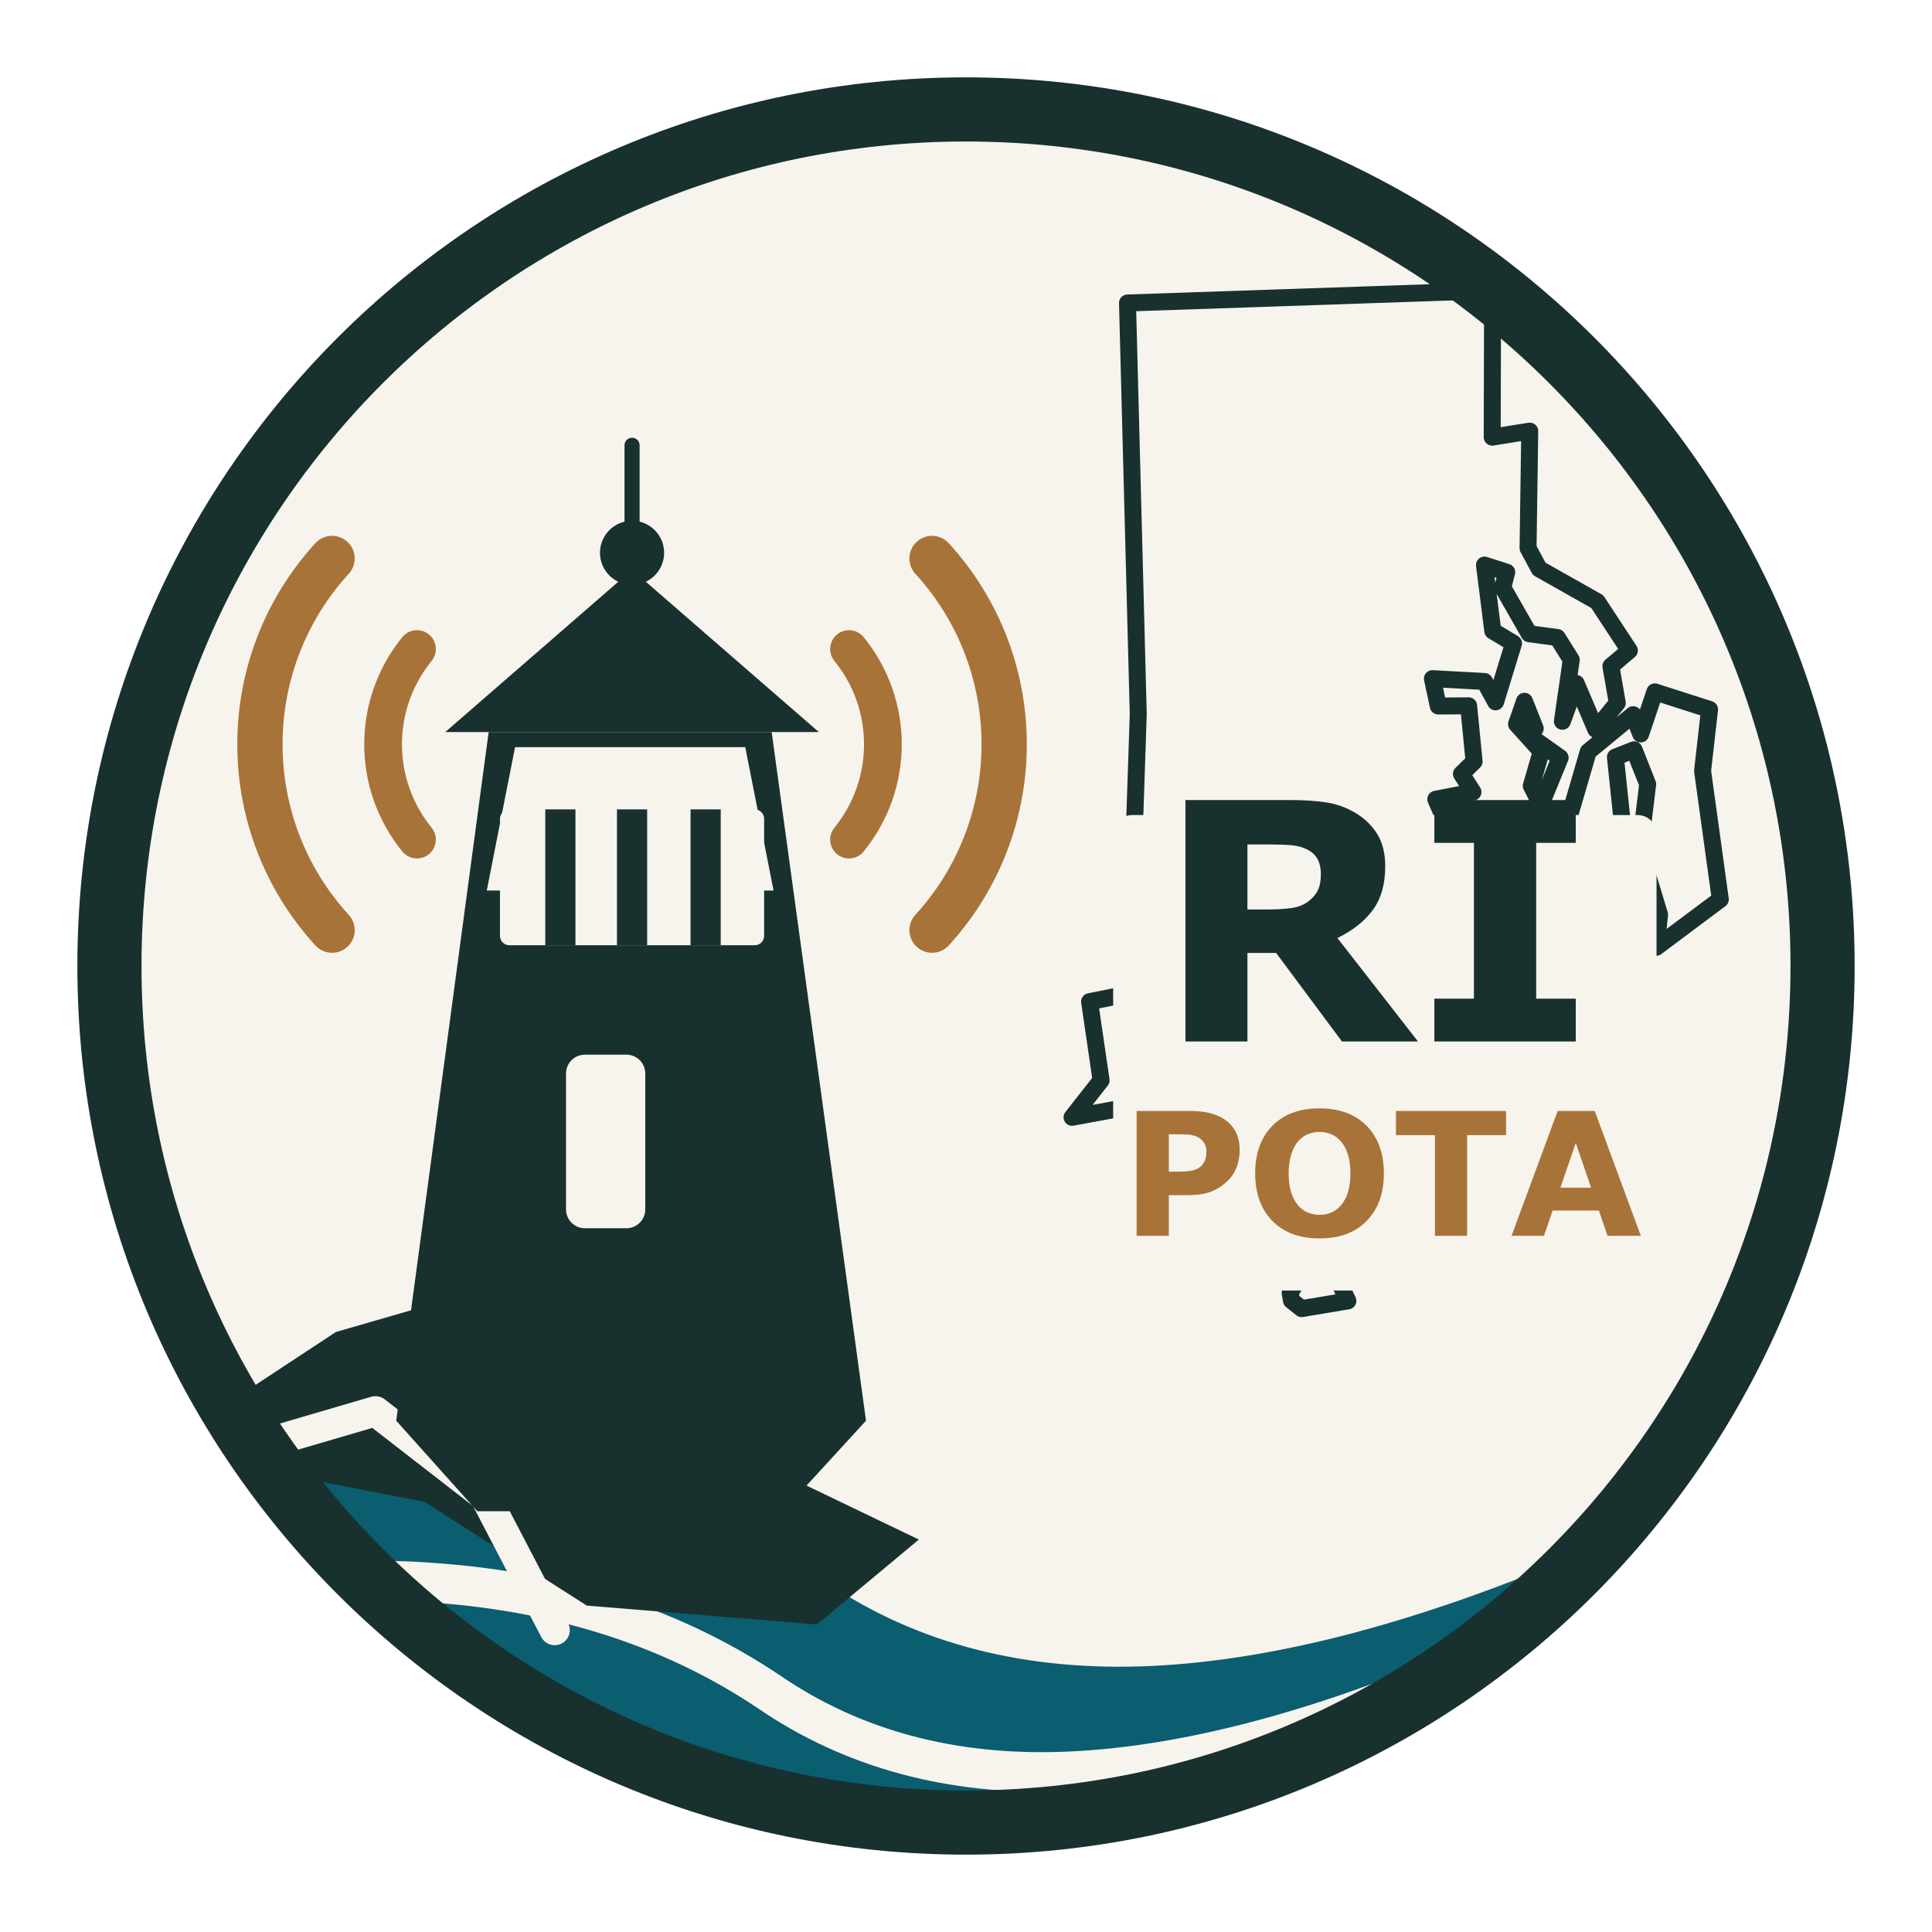
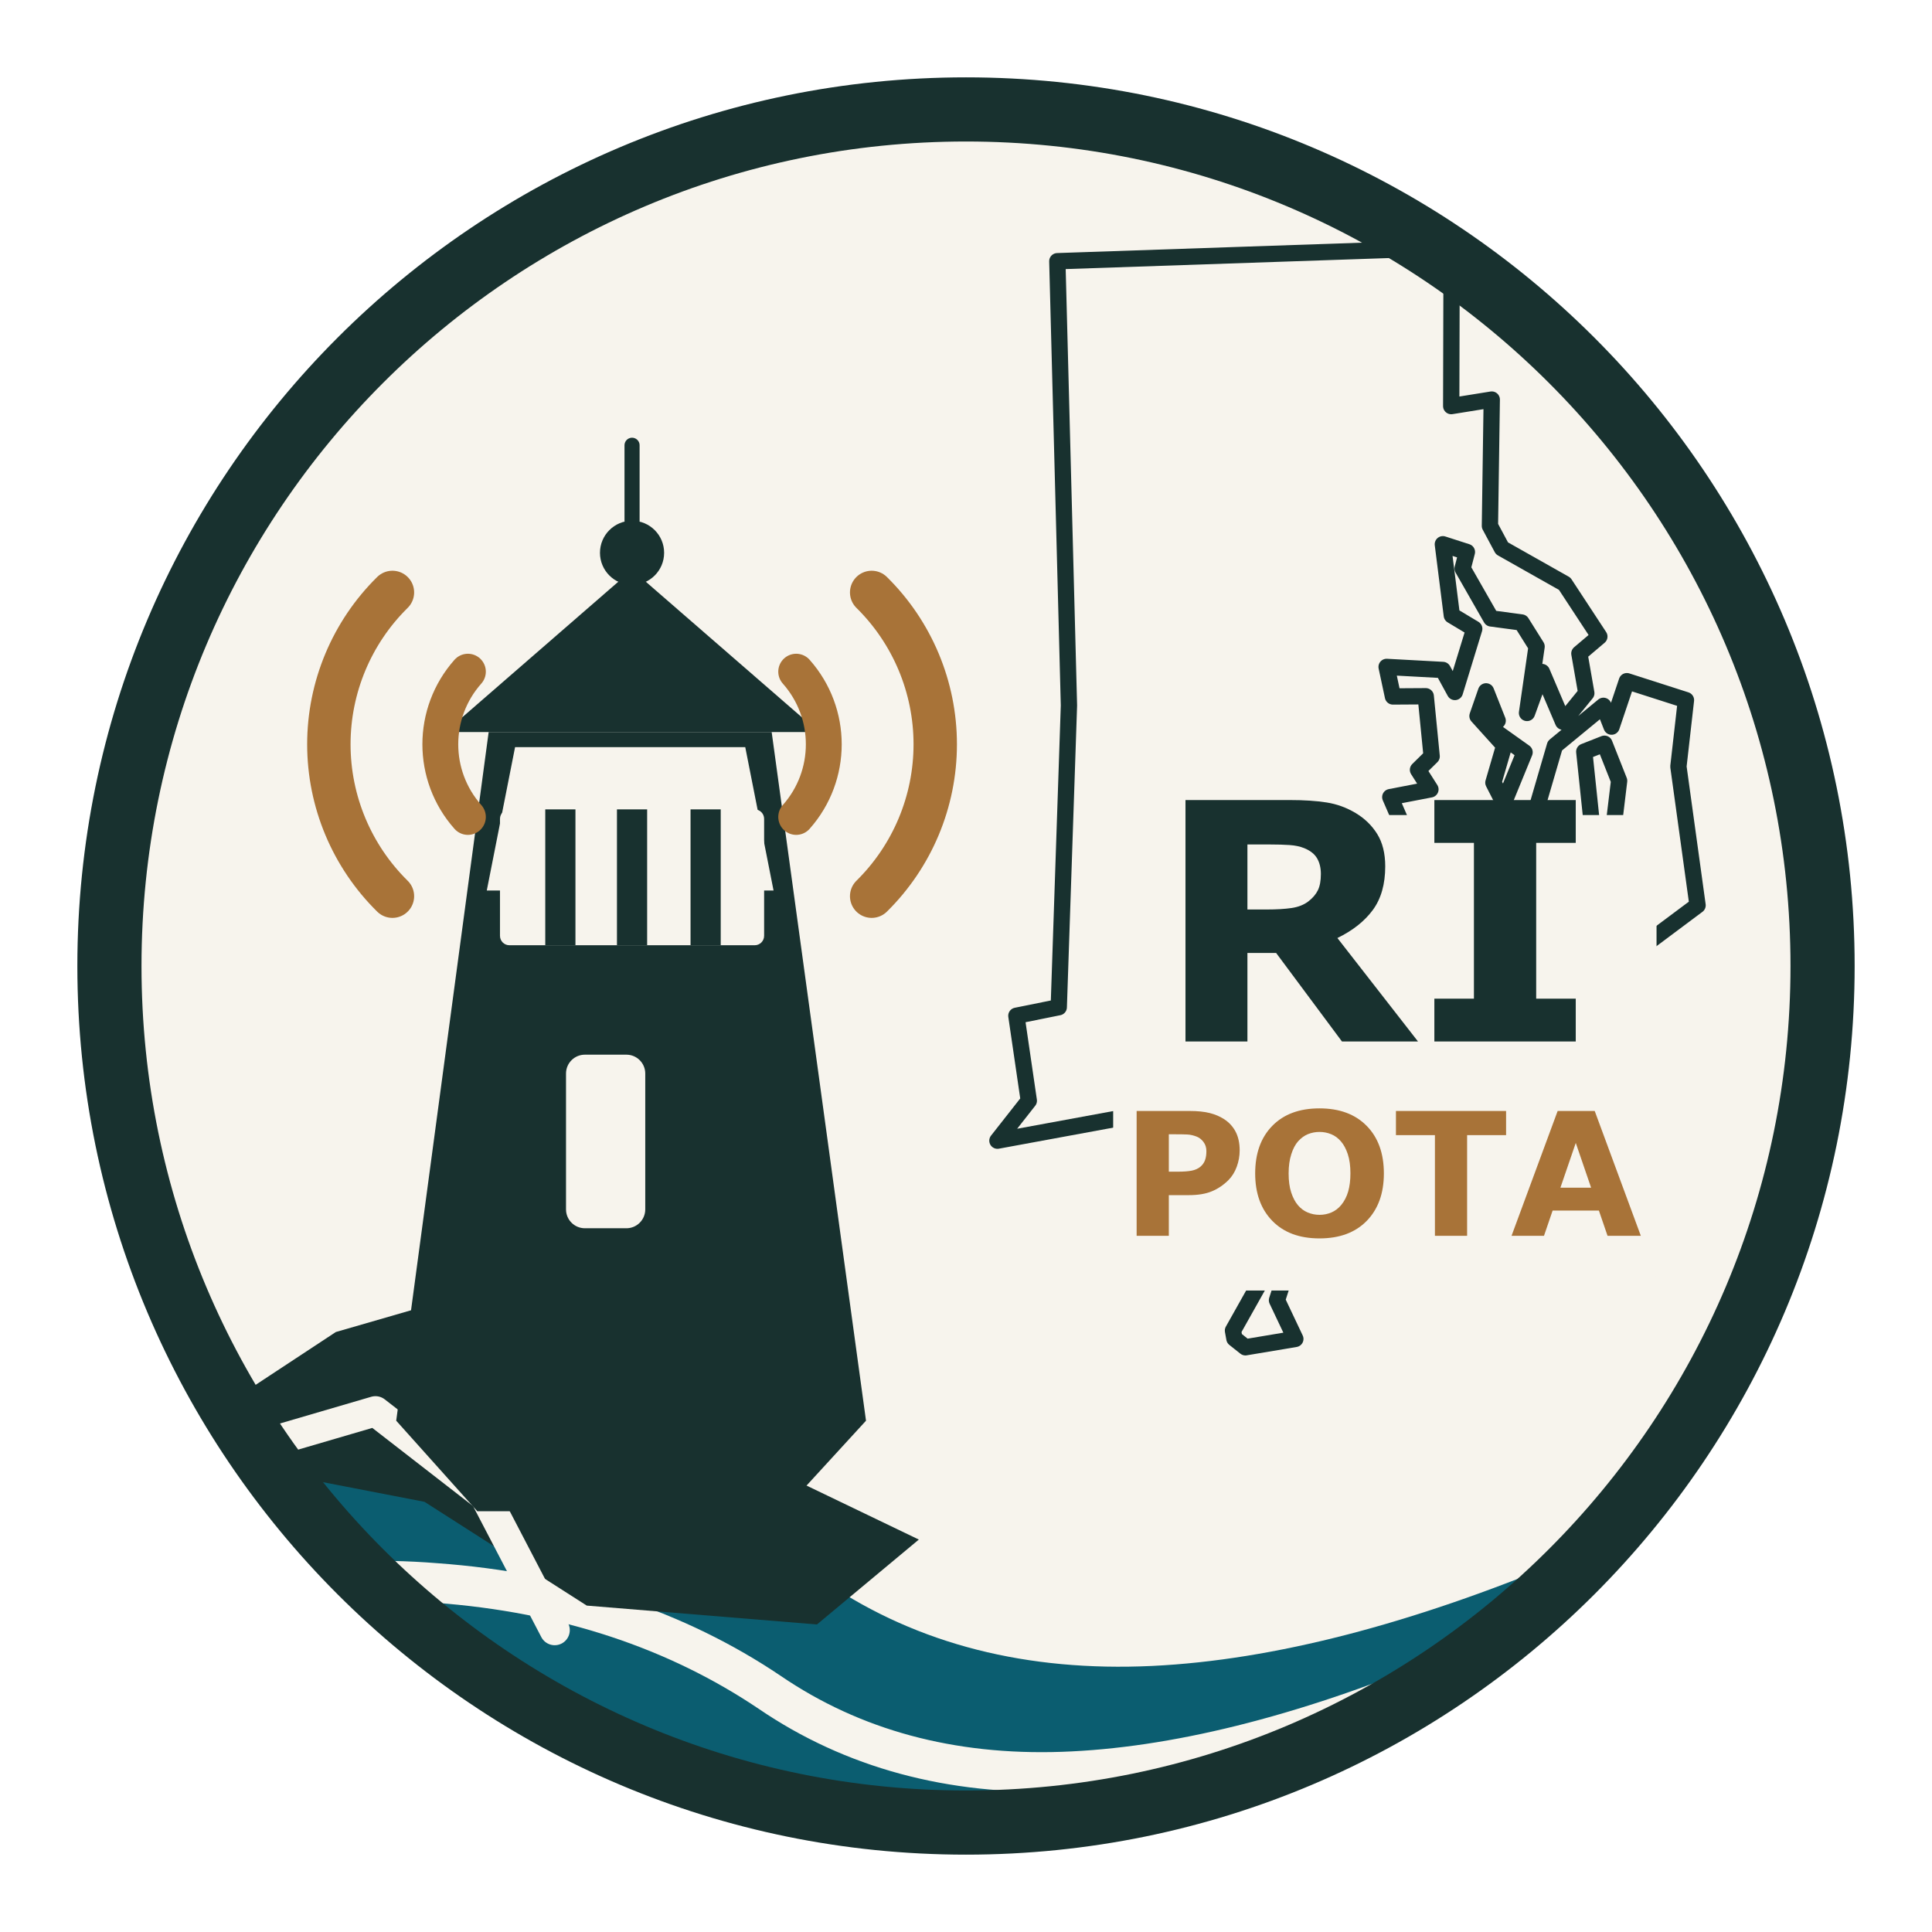
<svg xmlns="http://www.w3.org/2000/svg" viewBox="0 0 1024 1024" role="img" aria-labelledby="title desc">
  <defs>
    <clipPath id="badge-clip">
      <circle cx="512" cy="512" r="456" />
    </clipPath>
  </defs>
  <circle cx="512" cy="512" r="454" fill="#f7f4ed" />
  <g clip-path="url(#badge-clip)">
    <path fill="#0b5d70" d="M37 803c93-32 176-42 247-30 55 9 103 29 144 58 47 32 104 47 171 45 66-3 140-22 221-56 52-22 108-28 169-19v199H37z" />
    <path fill="none" stroke="#f7f4ed" stroke-linecap="round" stroke-linejoin="round" stroke-width="24" d="M54 801c83-28 158-39 226-32 61 7 116 27 165 60 46 31 101 45 165 42 63-3 135-22 214-55 50-21 105-28 165-20" />
    <path fill="none" stroke="#f7f4ed" stroke-linecap="round" stroke-linejoin="round" stroke-width="21" d="M33 868c70-24 136-34 198-29 69 5 128 25 177 58 44 30 96 44 155 42 59-2 127-19 202-50 68-28 143-36 224-23" />
+     <g transform="translate(-85 -35) scale(1.08)">
+       <path fill="none" stroke="#18312f" stroke-linecap="round" stroke-linejoin="round" stroke-width="8" d="M803.8 383.8L808.0 371.7L813.7 386.1L808.5 388.5L826.9 401.6L816.7 426.5L811.6 416.5L816.9 398.3L803.8 383.8ZM799.6 498.8L811.9 486.3L812.1 493.9L821.1 489.0L815.8 463.4L823.5 461.1L841.8 398.4L865.6 378.8L869.6 389.0L877.1 366.7L906.1 376.0L902.4 408.6L911.8 476.7L877.8 502.1L879.6 484.8L865.3 437.4L870.5 438.8L873.3 415.6L866.1 397.4L856.2 401.3L862.1 457.6L852.8 481.1L856.3 489.9L835.5 481.9L824.0 505.4L817.7 499.8L803.9 506.2L799.6 498.8ZM782.2 499.3L796.2 429.3L803.6 488.2L794.0 491.3L788.8 482.7L791.0 494.9L782.6 506.9L782.1 503.0L782.2 499.3ZM683.8 685.4L698.8 658.7L700.2 641.5L711.1 652.8L705.4 670.5L714.4 689.5L689.9 693.6L684.5 689.3L683.8 685.4ZM568.2 592.2L583.6 572.6L577.5 530.9L598.3 526.7L603.3 378.6L597.6 160.6L791.1 154.0L790.9 231.7L810.8 228.5L809.9 290.5L815.8 301.5L846.6 318.9L863.6 344.8L853.8 353.1L857.2 372.6L845.8 386.6L835.4 362.2L828.1 382.3L832.8 349.7L825.4 337.9L810.5 335.9L796.5 311.4L798.6 303.3L786.8 299.5L791.2 334.4L802.2 341.0L792.7 372.0L786.8 361.2L759.2 359.7L762.3 374.2L778.4 374.1L781.3 403.6L774.6 410.2L780.7 419.8L761.0 423.6L775.3 456.6L773.9 492.0L756.6 516.6L757.9 531.0L745.0 561.6L734.8 553.0L712.3 552.8L636.1 579.7L568.2 592.2Z" />
+     </g>
    <path fill="#18312f" d="M96 760l82-54 83-24 64 29 58 55 104 50-54 45-122-10-86-55-93-18-80 29z" />
    <path fill="none" stroke="#f7f4ed" stroke-linecap="round" stroke-linejoin="round" stroke-width="16" d="M117 772l82-24 58 45 37 71" />
    <path fill="#18312f" d="M259 388h150l50 365-44 48H253l-43-48z" />
    <path fill="#f7f4ed" d="M273 396h122l15 76H258z" />
    <path fill="#18312f" d="M236 388l99-86 99 86z" />
    <circle cx="335" cy="293" r="17" fill="#18312f" />
    <path fill="none" stroke="#18312f" stroke-linecap="round" stroke-linejoin="round" stroke-width="8" d="M335 276v-40" />
    <rect x="265" y="429" width="140" height="72" rx="5" fill="#f7f4ed" />
    <rect x="289" y="429" width="16" height="72" fill="#18312f" />
    <rect x="327" y="429" width="16" height="72" fill="#18312f" />
    <rect x="366" y="429" width="16" height="72" fill="#18312f" />
    <rect x="300" y="559" width="42" height="92" rx="10" fill="#f7f4ed" />
-     <path fill="none" stroke="#a87338" stroke-linecap="round" stroke-linejoin="round" stroke-width="24" d="M176 296a146 146 0 0 0 0 197" />
-     <path fill="none" stroke="#a87338" stroke-linecap="round" stroke-linejoin="round" stroke-width="20" d="M221 344a80 80 0 0 0 0 101" />
-     <path fill="none" stroke="#a87338" stroke-linecap="round" stroke-linejoin="round" stroke-width="20" d="M450 344a80 80 0 0 1 0 101" />
-     <path fill="none" stroke="#a87338" stroke-linecap="round" stroke-linejoin="round" stroke-width="24" d="M494 296a146 146 0 0 1 0 197" />
-     <path fill="none" stroke="#18312f" stroke-linecap="round" stroke-linejoin="round" stroke-width="9" d="M803.8 383.8L808.0 371.7L813.7 386.1L808.5 388.5L826.9 401.6L816.7 426.5L811.6 416.5L816.9 398.3L803.8 383.8ZM799.6 498.8L811.9 486.3L812.1 493.9L821.1 489.0L815.8 463.4L823.5 461.1L841.8 398.4L865.6 378.8L869.6 389.0L877.1 366.7L906.1 376.0L902.4 408.6L911.8 476.7L877.8 502.1L879.6 484.8L865.3 437.4L870.5 438.8L873.3 415.6L866.1 397.4L856.2 401.3L862.1 457.6L852.8 481.1L856.3 489.9L835.5 481.9L824.0 505.4L817.7 499.8L803.9 506.2L799.6 498.8ZM782.2 499.3L796.2 429.3L803.6 488.2L794.0 491.3L788.8 482.7L791.0 494.9L782.6 506.9L782.1 503.0L782.2 499.3ZM683.8 685.4L698.8 658.7L700.2 641.5L711.1 652.8L705.4 670.5L714.4 689.5L689.9 693.6L684.5 689.3L683.8 685.4ZM568.2 592.2L583.6 572.6L577.5 530.9L598.3 526.7L603.3 378.6L597.6 160.6L791.1 154.0L790.9 231.7L810.8 228.5L809.9 290.5L815.8 301.5L846.6 318.9L863.6 344.8L853.8 353.1L857.2 372.6L845.8 386.6L835.4 362.2L828.1 382.3L832.8 349.7L825.4 337.9L810.5 335.9L796.5 311.4L798.6 303.3L786.8 299.5L791.2 334.4L802.2 341.0L792.7 372.0L786.8 361.2L759.2 359.7L762.3 374.2L778.4 374.1L781.3 403.6L774.6 410.2L780.7 419.8L761.0 423.6L775.3 456.6L773.9 492.0L756.6 516.6L757.9 531.0L745.0 561.6L734.8 553.0L712.3 552.8L636.1 579.7L568.2 592.2Z" />
+     <path fill="none" stroke="#a87338" stroke-linecap="round" stroke-linejoin="round" stroke-width="23" d="M208 314a113 113 0 0 0 0 161" />
+     <path fill="none" stroke="#a87338" stroke-linecap="round" stroke-linejoin="round" stroke-width="19" d="M248 356a58 58 0 0 0 0 77" />
+     <path fill="none" stroke="#a87338" stroke-linecap="round" stroke-linejoin="round" stroke-width="19" d="M422 356a58 58 0 0 1 0 77" />
+     <path fill="none" stroke="#a87338" stroke-linecap="round" stroke-linejoin="round" stroke-width="23" d="M462 314a113 113 0 0 1 0 161" />
    <rect x="590" y="432" width="288" height="252" rx="10" fill="#f7f4ed" />
    <path fill="#18312f" d="M700.09 463.23Q700.09 458.41 698.11 454.98Q696.13 451.54 691.32 449.56Q687.97 448.19 683.50 447.89Q679.03 447.59 673.10 447.59L661.16 447.59L661.16 482.05L671.30 482.05Q679.20 482.05 684.53 481.27Q689.86 480.50 693.47 477.75Q696.91 475.09 698.50 471.86Q700.09 468.64 700.09 463.23M708.85 497.17L751.56 552L711.26 552L676.37 505.08L661.16 505.08L661.16 552L628.33 552L628.33 424.04L683.67 424.04Q695.02 424.04 703.18 425.33Q711.34 426.62 718.48 430.91Q725.70 435.21 729.95 442.04Q734.20 448.88 734.20 459.19Q734.20 473.37 727.63 482.30Q721.05 491.24 708.85 497.17M835.18 529.31L835.18 552L760.24 552L760.24 529.31L781.21 529.31L781.21 446.73L760.24 446.73L760.24 424.04L835.18 424.04L835.18 446.73L814.21 446.73L814.21 529.31" />
    <path fill="#a87338" d="M657.05 609.72Q657.05 614.17 655.50 618.41Q653.94 622.65 651.05 625.54Q647.10 629.45 642.23 631.45Q637.37 633.45 630.12 633.45L619.50 633.45L619.50 655L602.44 655L602.44 588.84L630.52 588.84Q636.83 588.84 641.17 589.93Q645.50 591.02 648.83 593.19Q652.83 595.81 654.94 599.90Q657.05 603.99 657.05 609.72M639.41 610.12Q639.41 607.32 637.90 605.30Q636.39 603.28 634.39 602.48Q631.72 601.41 629.19 601.30Q626.66 601.19 622.44 601.19L619.50 601.19L619.50 621.01L624.39 621.01Q628.75 621.01 631.57 620.48Q634.39 619.94 636.30 618.34Q637.94 616.92 638.68 614.94Q639.41 612.97 639.41 610.12M733.48 621.94Q733.48 637.76 724.41 647.07Q715.35 656.38 699.35 656.38Q683.40 656.38 674.34 647.07Q665.27 637.76 665.27 621.94Q665.27 605.99 674.34 596.73Q683.40 587.46 699.35 587.46Q715.26 587.46 724.37 596.73Q733.48 605.99 733.48 621.94M710.86 638.69Q713.35 635.67 714.55 631.56Q715.75 627.45 715.75 621.90Q715.75 615.94 714.37 611.77Q712.99 607.59 710.77 605.01Q708.51 602.35 705.55 601.15Q702.60 599.95 699.40 599.95Q696.15 599.95 693.29 601.10Q690.42 602.26 688.02 604.92Q685.80 607.41 684.40 611.79Q683 616.17 683 621.94Q683 627.85 684.36 632.01Q685.71 636.16 687.93 638.78Q690.15 641.40 693.13 642.65Q696.11 643.89 699.40 643.89Q702.68 643.89 705.66 642.63Q708.64 641.36 710.86 638.69M798.26 588.84L798.26 601.64L777.60 601.64L777.60 655L760.54 655L760.54 601.64L739.88 601.64L739.88 588.84L798.26 588.84M845.23 588.84L869.67 655L852.03 655L847.45 641.63L822.92 641.63L818.35 655L801.15 655L825.59 588.84L845.23 588.84M827.05 629.50L843.32 629.50L835.19 605.77" />
  </g>
  <circle cx="512" cy="512" r="454" fill="none" stroke="#18312f" stroke-linecap="round" stroke-linejoin="round" stroke-width="34" />
</svg>
